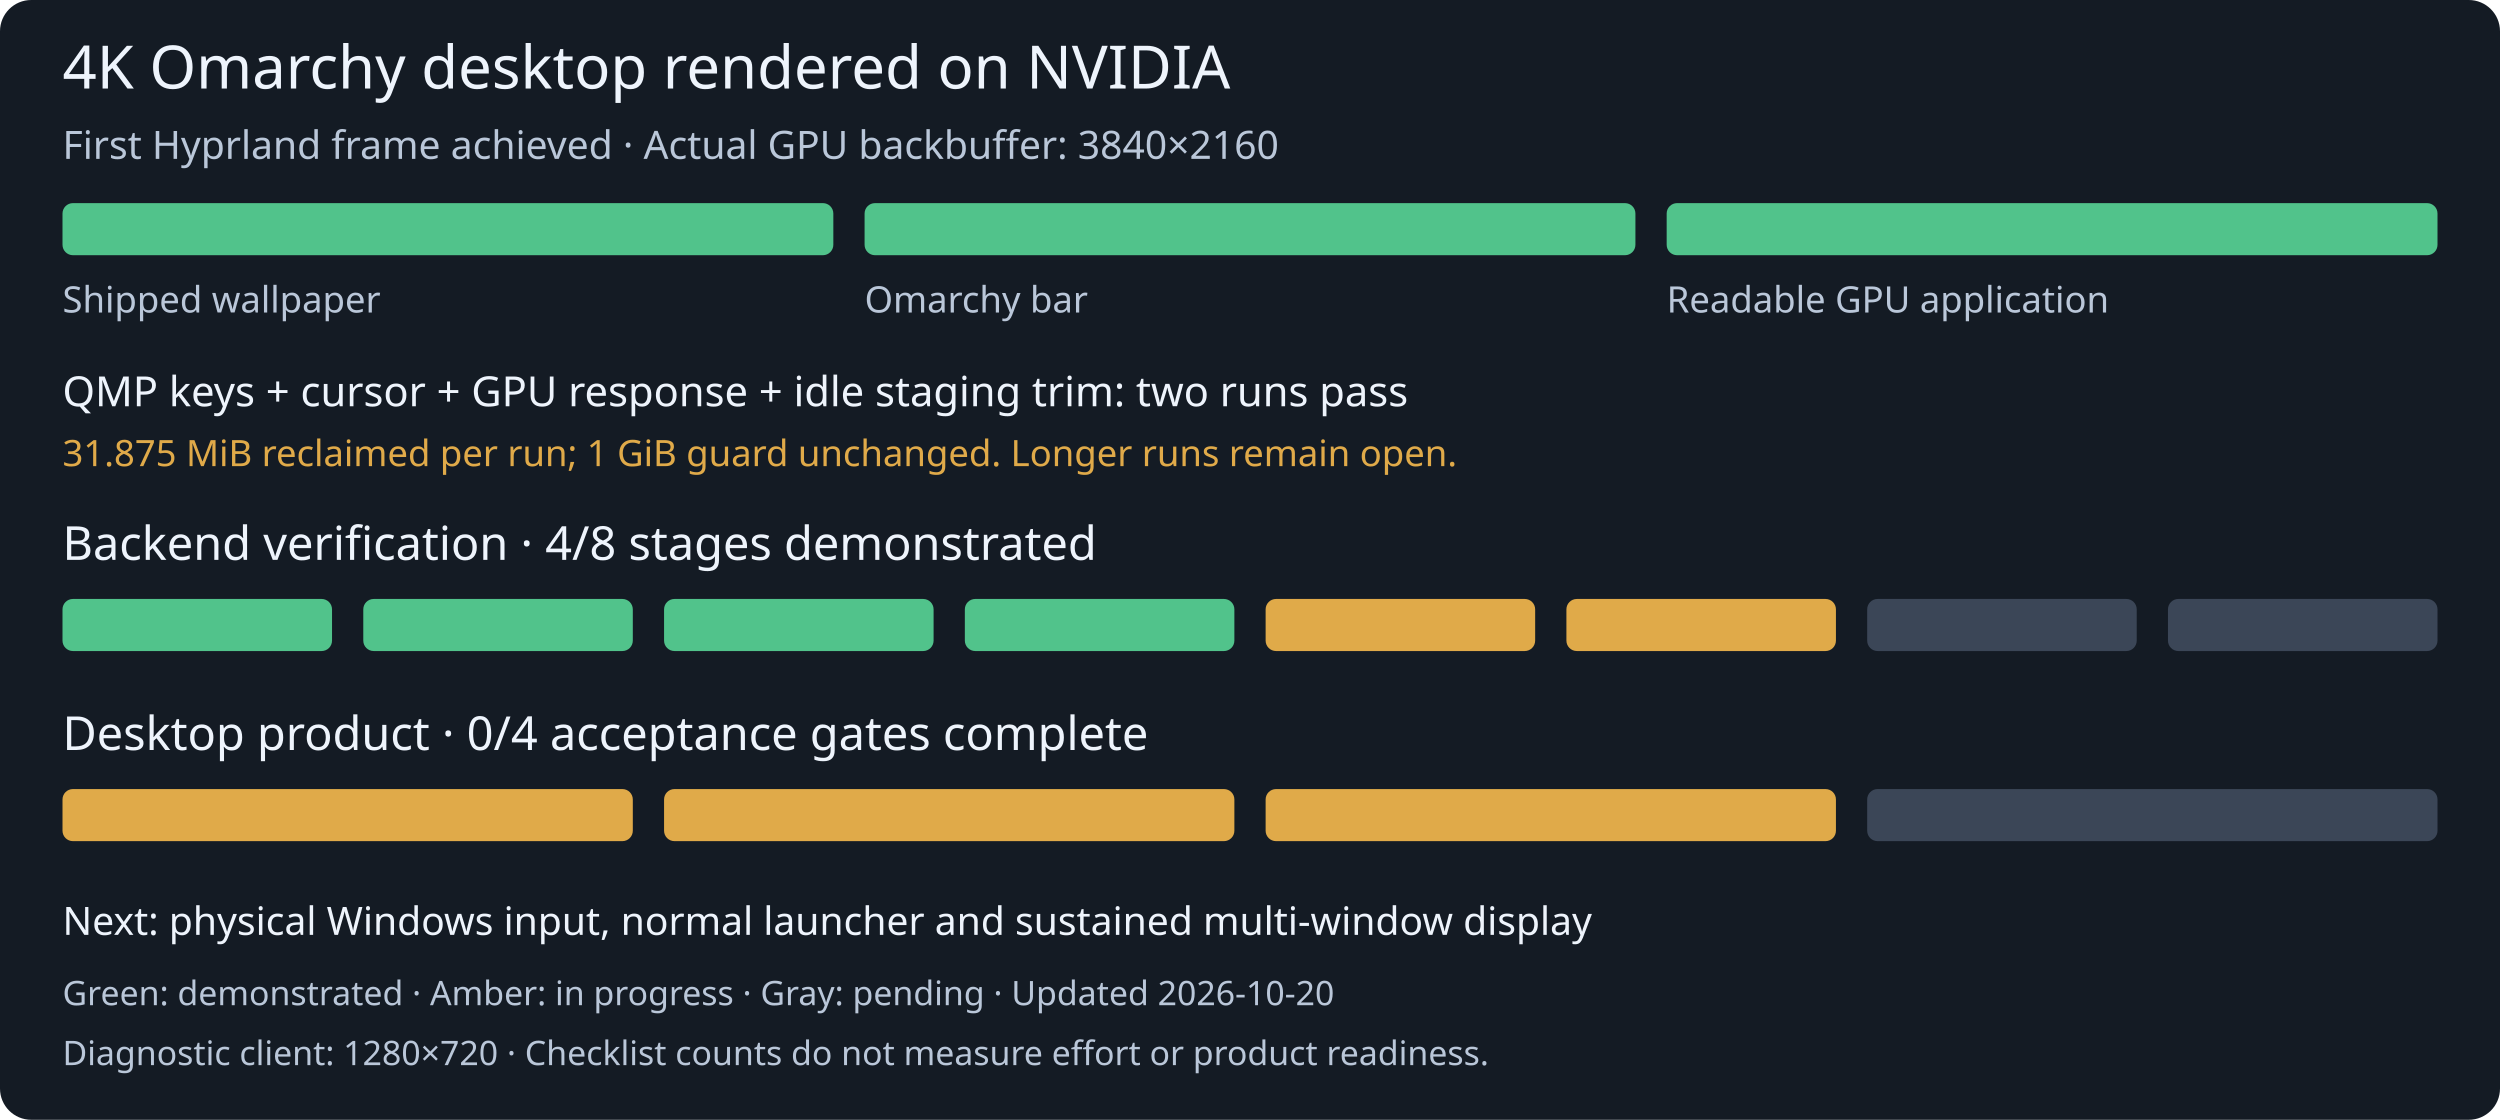
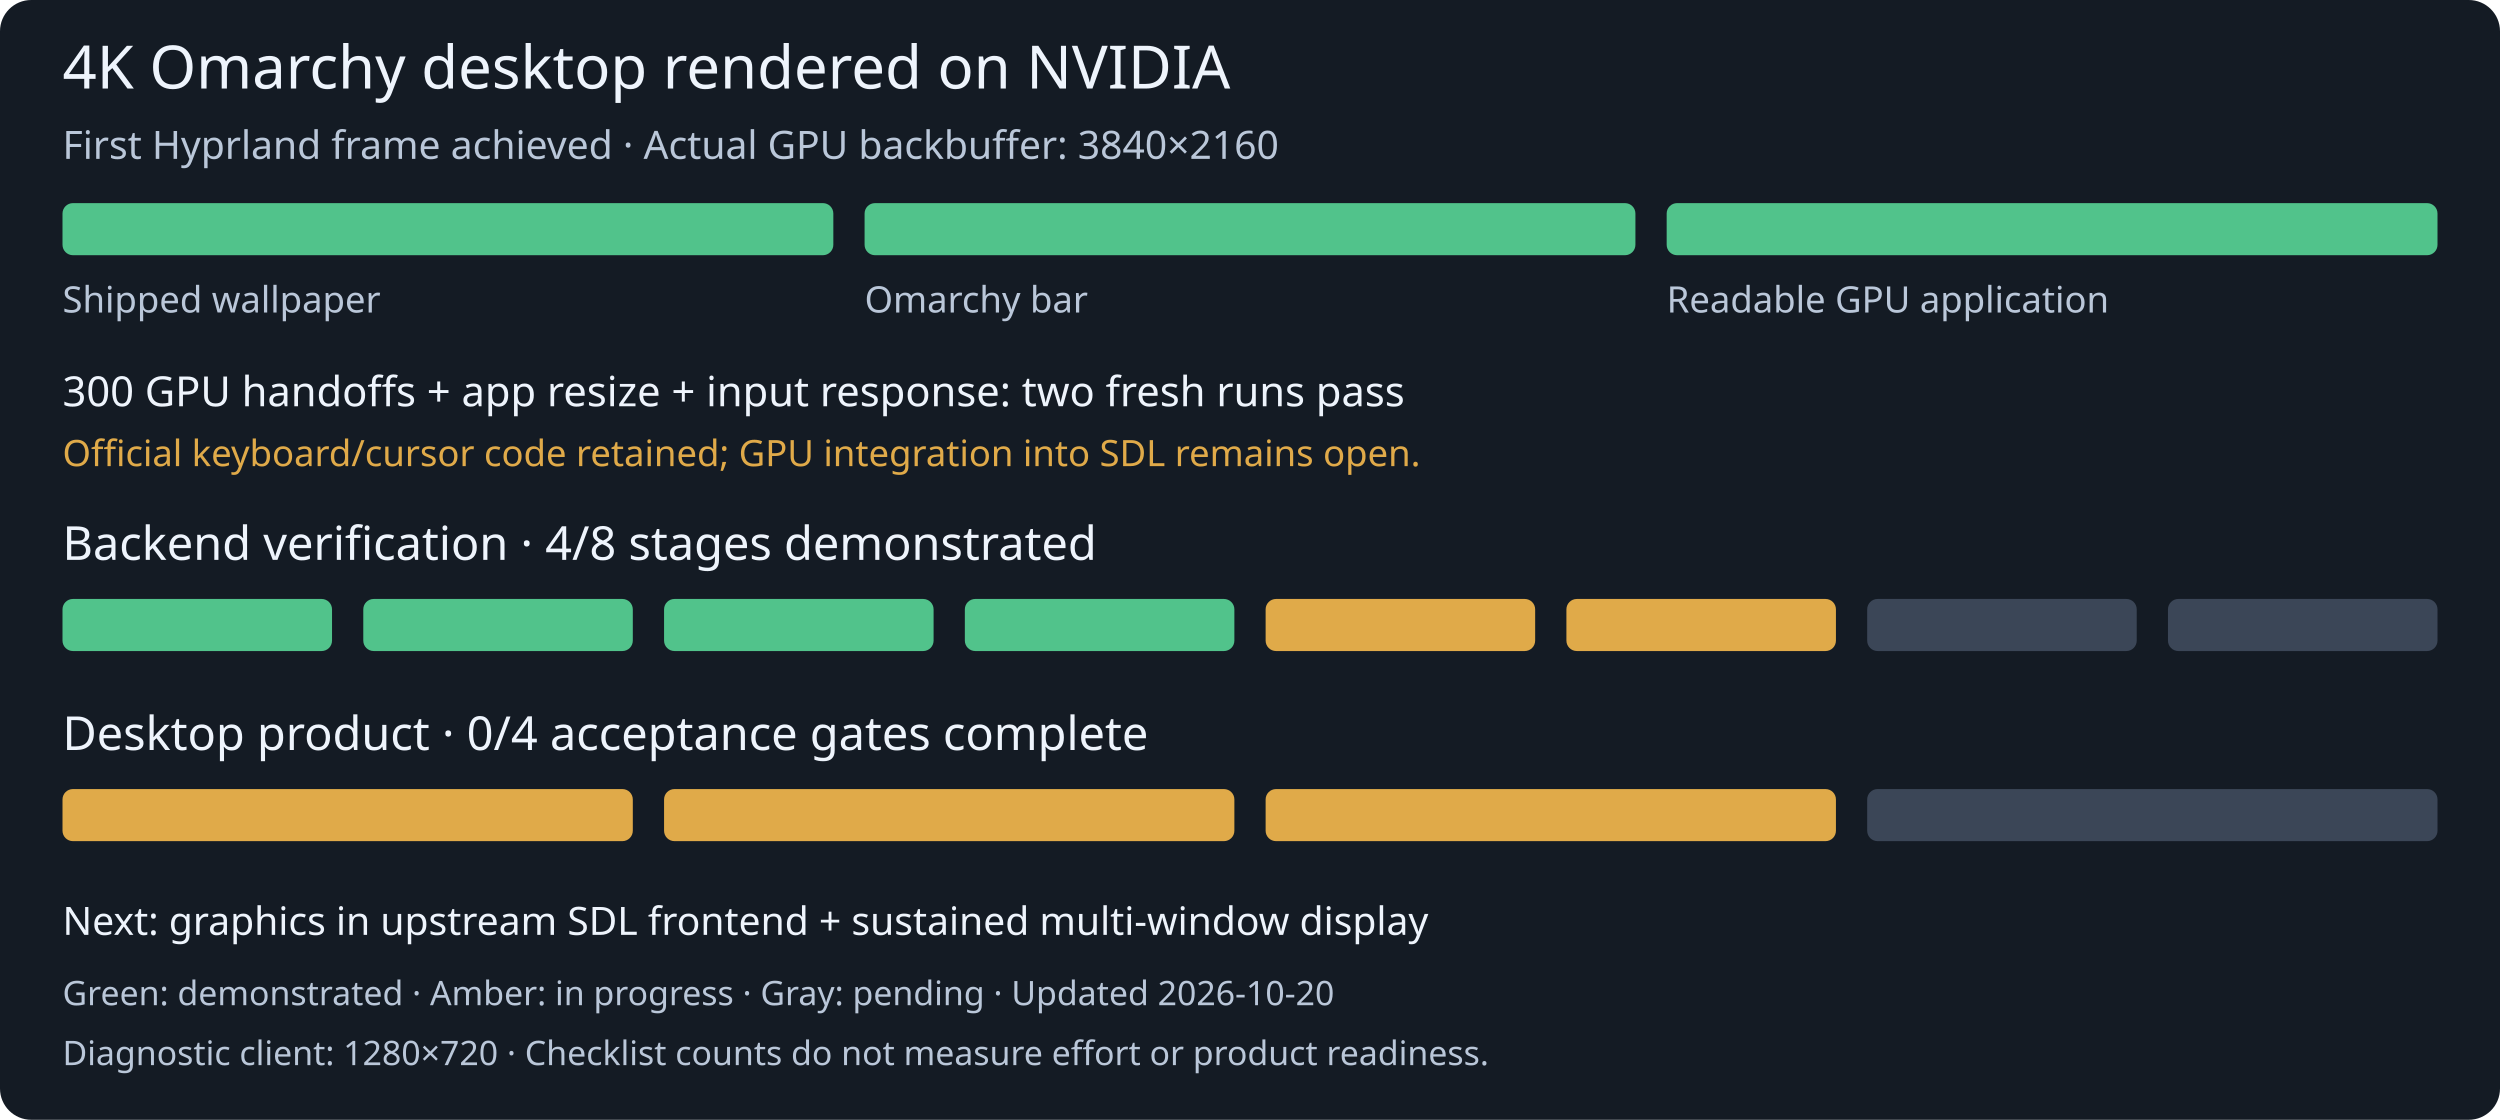
<svg xmlns="http://www.w3.org/2000/svg" width="960" height="430" viewBox="0 0 960 430" role="img" aria-labelledby="title desc">
  <rect width="960" height="430" rx="12" fill="#141b24" />
  <g font-family="sans-serif">
    <text x="24" y="34" fill="#eef4fc" font-size="23">4K Omarchy desktop rendered on NVIDIA</text>
    <text x="24" y="61" fill="#bac7d9" font-size="15">First Hyprland frame achieved · Actual GPU backbuffer: 3840×2160</text>
    <g transform="translate(24 78)" fill="#51c38b">
      <rect width="296" height="20" rx="4" />
      <rect x="308" width="296" height="20" rx="4" />
      <rect x="616" width="296" height="20" rx="4" />
    </g>
    <g fill="#bac7d9" font-size="14">
      <text x="24" y="120">Shipped wallpaper</text>
      <text x="332" y="120">Omarchy bar</text>
      <text x="640" y="120">Readable GPU application</text>
    </g>
-     <text x="24" y="156" fill="#eef4fc" font-size="16">QMP keys + cursor + GPU response + idle staging trim: two runs pass</text>
-     <text x="24" y="179" fill="#e0aa49" font-size="14">31.875 MiB reclaimed per run; 1 GiB guard unchanged. Longer runs remain open.</text>
+     <text x="24" y="156" fill="#eef4fc" font-size="16">300 GPU handoffs + app resize + input response: two fresh runs pass</text>
+     <text x="24" y="179" fill="#e0aa49" font-size="14">Official keyboard/cursor code retained; GPU integration into SDL remains open.</text>
    <text x="24" y="215" fill="#eef4fc" font-size="18">Backend verification · 4/8 stages demonstrated</text>
    <g transform="translate(24 230)">
      <rect width="103.5" height="20" rx="4" fill="#51c38b" />
      <rect x="115.5" width="103.5" height="20" rx="4" fill="#51c38b" />
      <rect x="231" width="103.5" height="20" rx="4" fill="#51c38b" />
      <rect x="346.5" width="103.5" height="20" rx="4" fill="#51c38b" />
      <rect x="462" width="103.5" height="20" rx="4" fill="#e0aa49" />
      <rect x="577.5" width="103.5" height="20" rx="4" fill="#e0aa49" />
      <rect x="693" width="103.5" height="20" rx="4" fill="#3b4657" />
      <rect x="808.5" width="103.5" height="20" rx="4" fill="#3b4657" />
    </g>
    <text x="24" y="288" fill="#eef4fc" font-size="18">Desktop product · 0/4 acceptance gates complete</text>
    <g transform="translate(24 303)">
      <rect width="219" height="20" rx="4" fill="#e0aa49" />
      <rect x="231" width="219" height="20" rx="4" fill="#e0aa49" />
      <rect x="462" width="219" height="20" rx="4" fill="#e0aa49" />
      <rect x="693" width="219" height="20" rx="4" fill="#3b4657" />
    </g>
-     <text x="24" y="359" fill="#eef4fc" font-size="15">Next: physical Windows input, normal launcher and sustained multi-window display</text>
+     <text x="24" y="359" fill="#eef4fc" font-size="15">Next: graphics in upstream SDL frontend + sustained multi-window display</text>
    <text x="24" y="386" fill="#bac7d9" font-size="13">Green: demonstrated · Amber: in progress · Gray: pending · Updated 2026-10-20</text>
    <text x="24" y="409" fill="#bac7d9" font-size="13">Diagnostic client: 1280×720 · Checklist counts do not measure effort or product readiness.</text>
  </g>
</svg>
